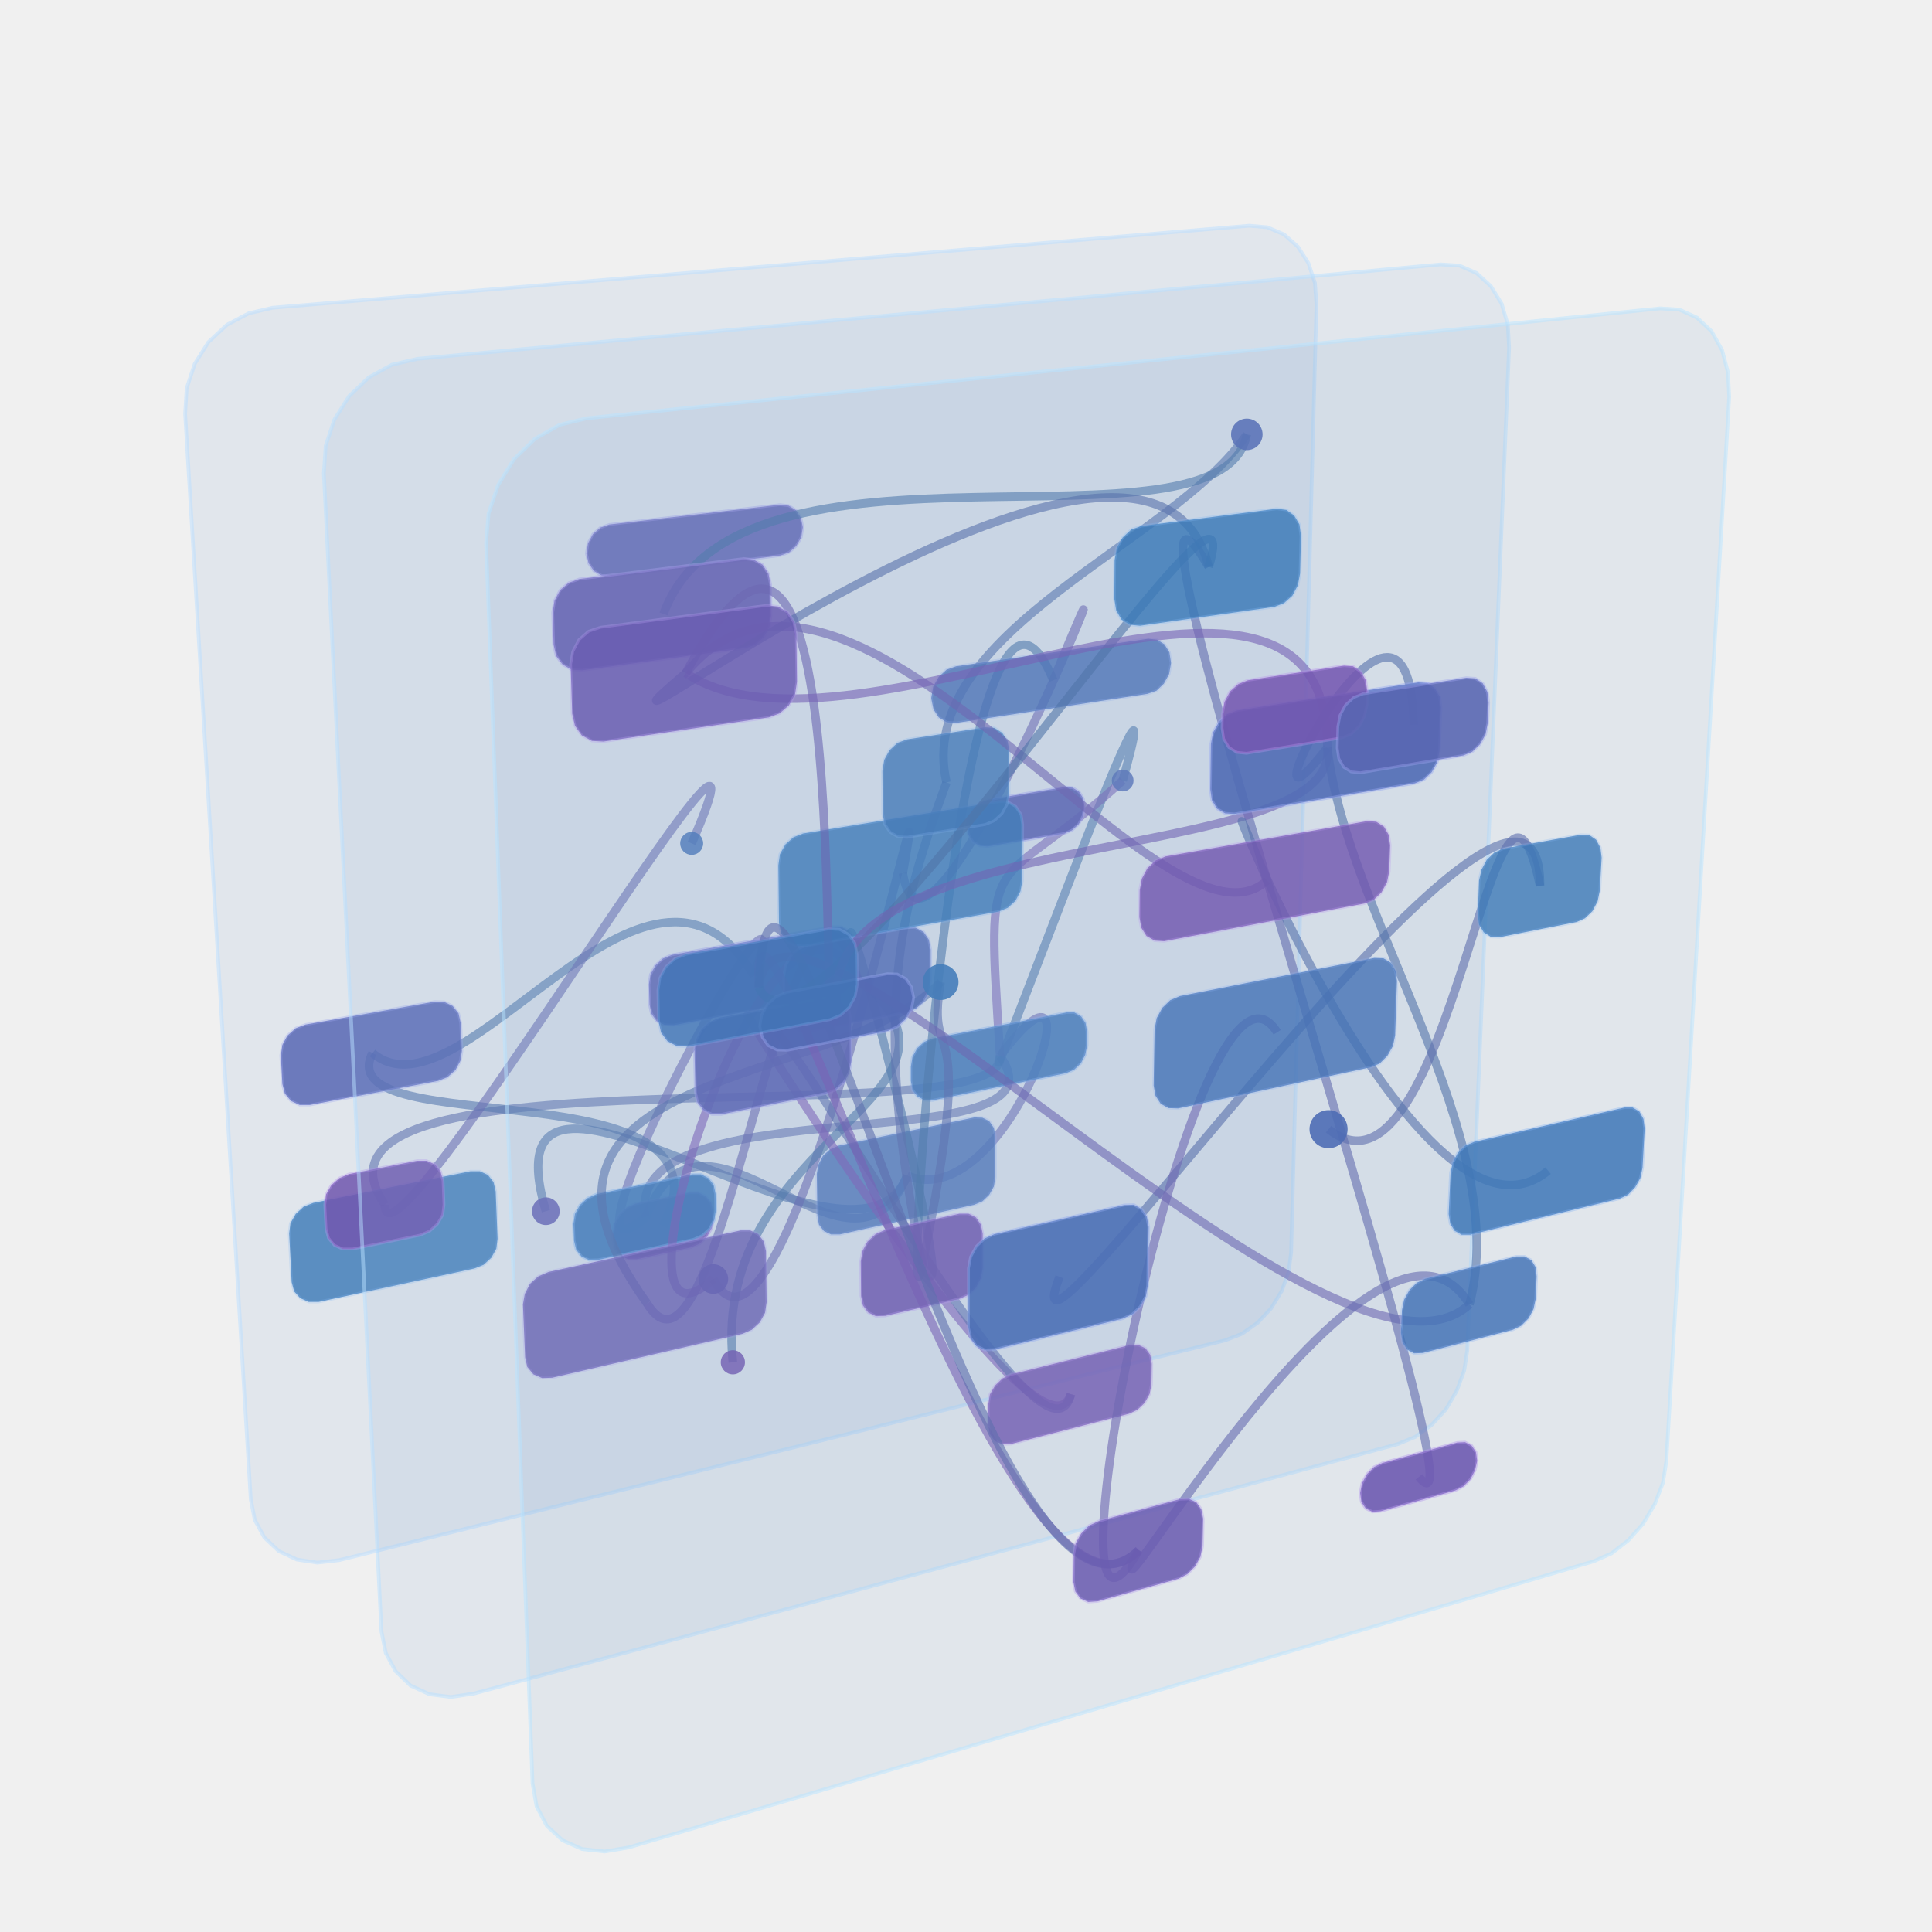
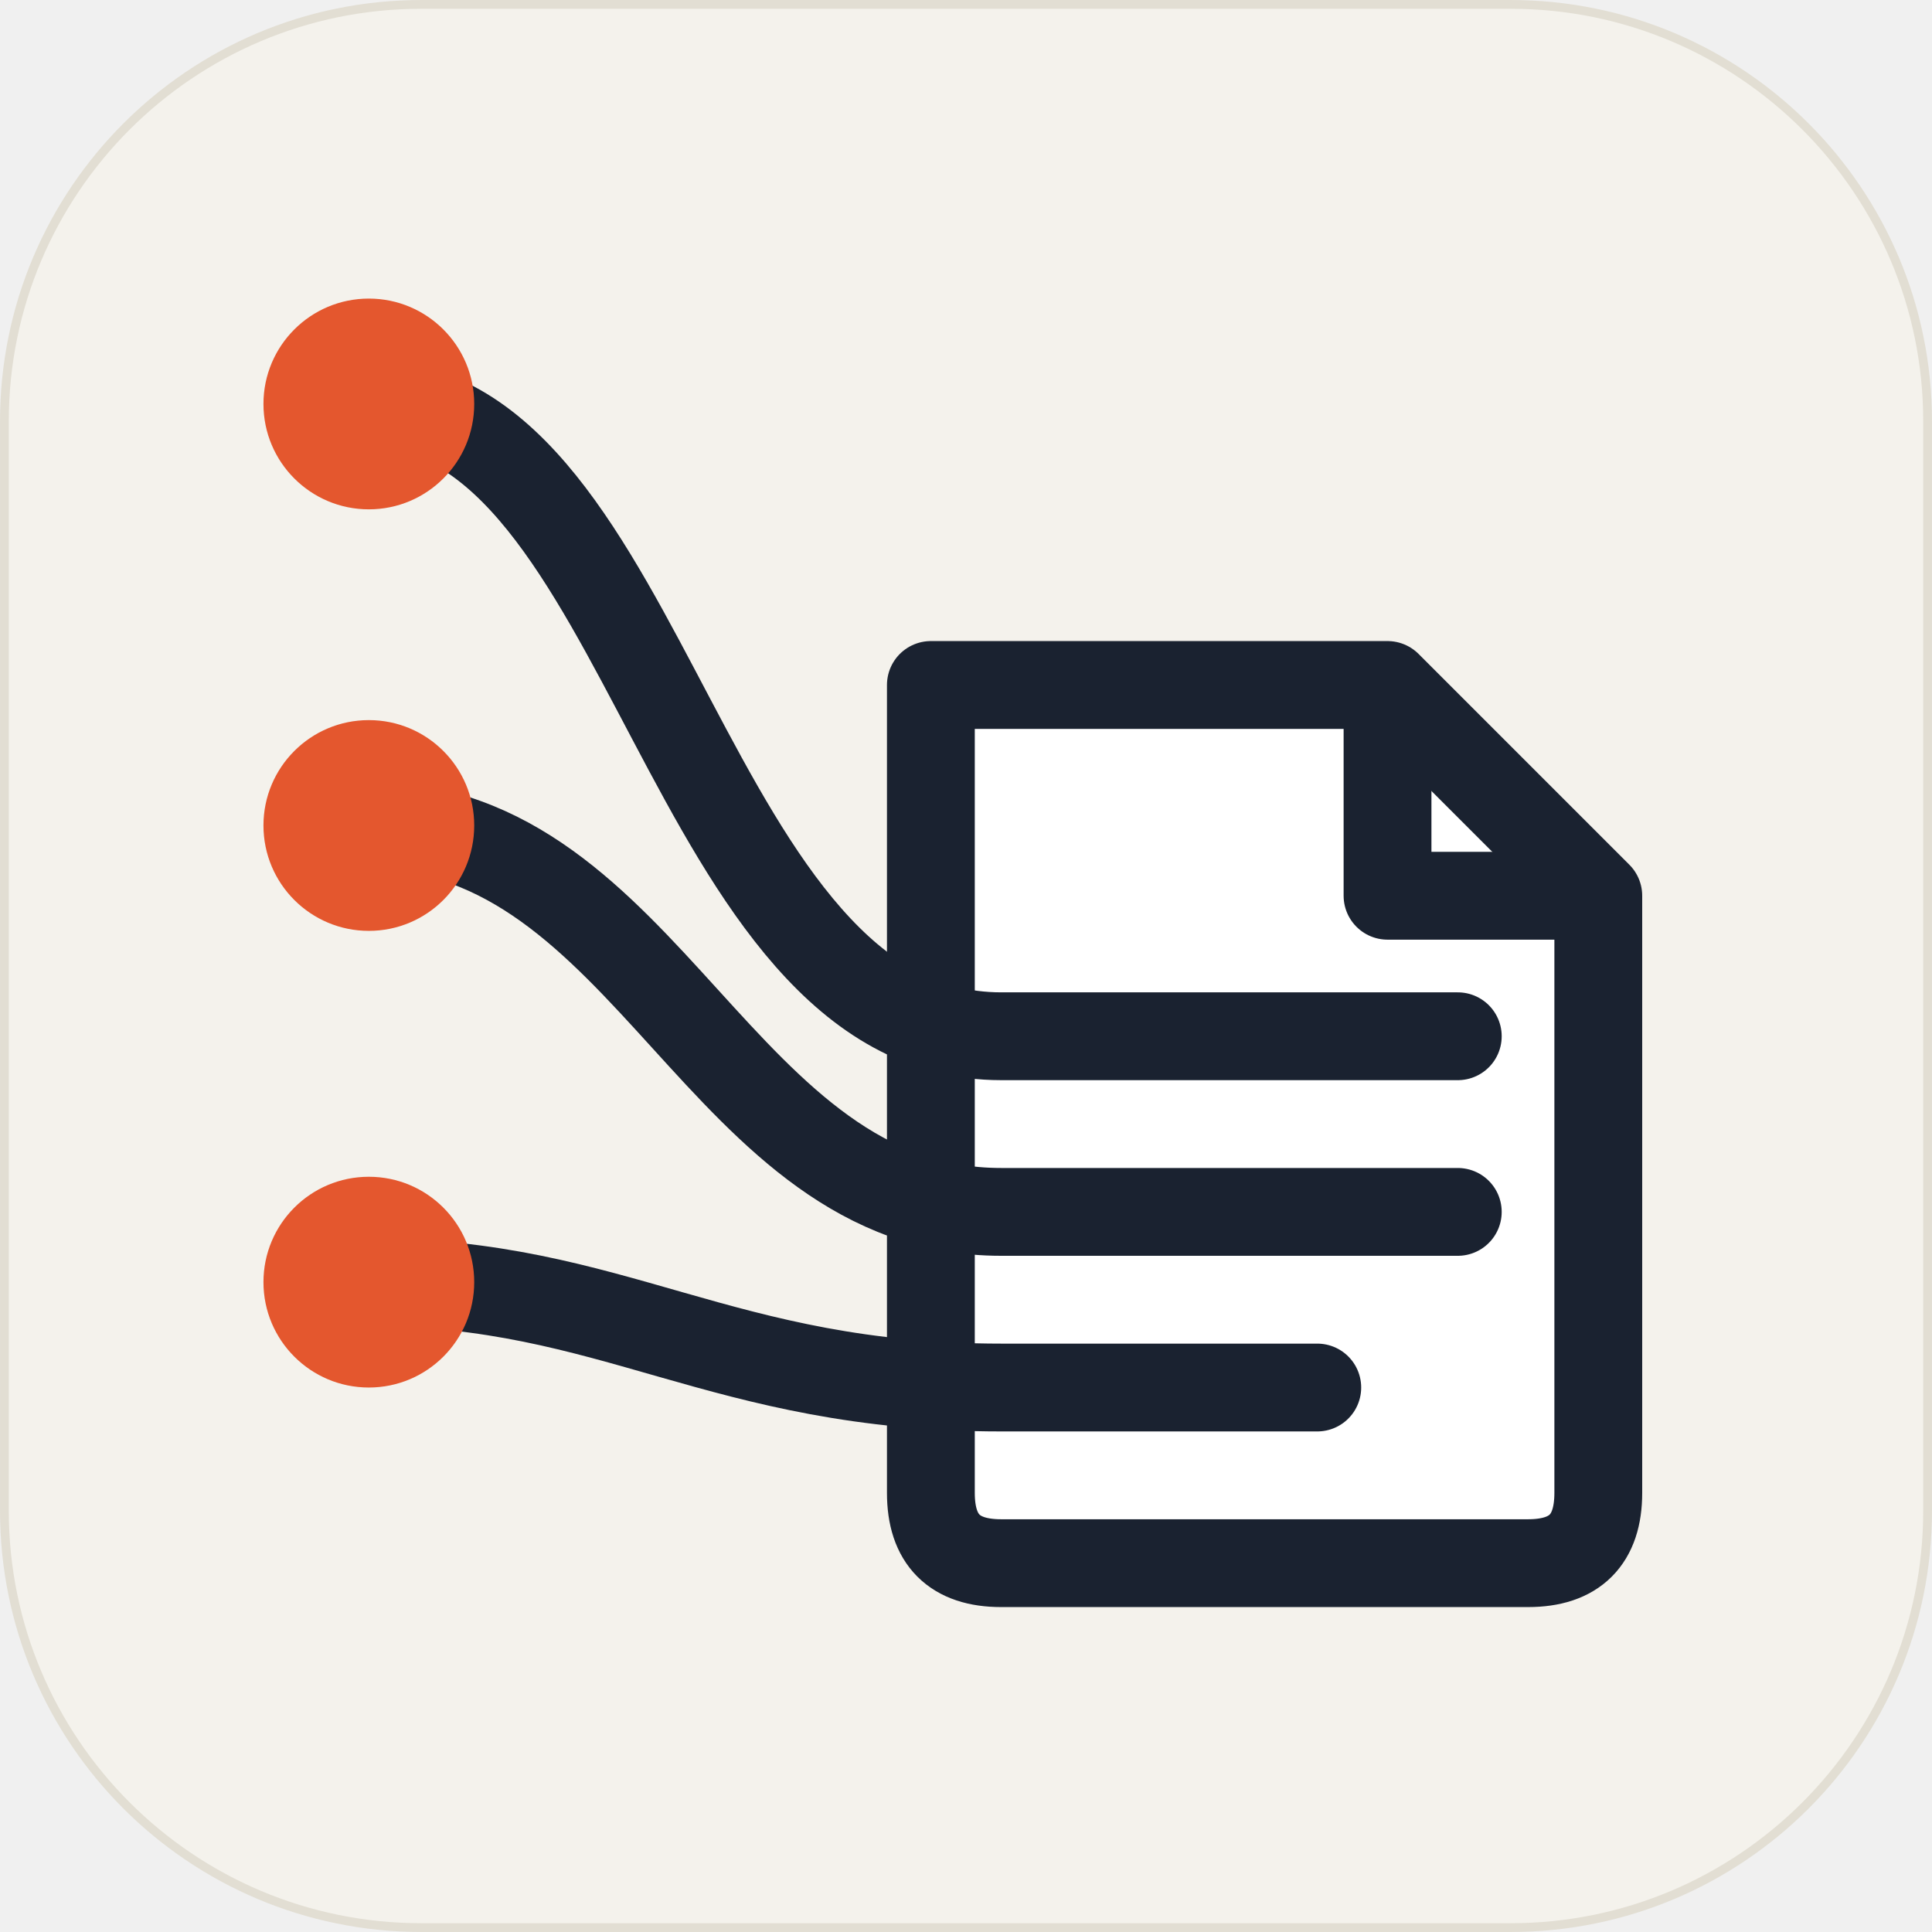
- <svg xmlns="http://www.w3.org/2000/svg" width="624" height="624" viewBox="0 0 624 624">
-   <path d="M59.8,133.7L60.3,125.4L62.9,117.5L67.3,110.5L73.3,104.9L80.3,101.2L88.0,99.4L403.5,72.9L409.3,73.4L414.7,75.7L419.2,79.7L422.6,85.0L424.7,91.4L425.2,98.4L417.0,404.6L416.2,410.8L414.0,416.9L410.6,422.5L406.2,427.2L401.1,430.8L395.7,432.9L109.5,503.9L102.5,504.7L95.9,503.7L90.1,501.0L85.4,496.6L82.3,490.9L81.0,484.3Z" fill="rgba(126,162,214,0.130)" stroke="rgba(186,222,274,0.500)" stroke-width="1.2" />
-   <path d="M176.3,391.2 C155.0,318.3 276.5,422.9 293.0,379.7" fill="none" stroke="rgba(83,115,170,0.600)" stroke-width="2.75" />
-   <path d="M124.3,389.1 C87.6,335.4 325.8,368.1 323.0,341.1" fill="none" stroke="rgba(95,110,174,0.600)" stroke-width="2.75" />
-   <path d="M243.5,315.1 C263.0,258.9 172.8,424.1 208.5,393.1" fill="none" stroke="rgba(110,103,178,0.600)" stroke-width="2.75" />
-   <path d="M208.5,393.1 C200.3,349.2 348.1,376.3 323.0,341.1" fill="none" stroke="rgba(99,108,175,0.600)" stroke-width="2.75" />
-   <path d="M214.2,395.9 C240.9,343.0 105.6,369.8 120.3,340.1" fill="none" stroke="rgba(82,116,170,0.600)" stroke-width="2.75" />
-   <path d="M243.5,315.1 C209.1,257.5 149.4,364.5 120.3,340.1" fill="none" stroke="rgba(79,117,169,0.600)" stroke-width="2.75" />
-   <path d="M208.5,393.1 C227.2,344.5 274.8,423.5 293.0,379.7" fill="none" stroke="rgba(89,113,172,0.600)" stroke-width="2.75" />
-   <path d="M362.6,252.1 C382.4,182.0 316.1,364.2 323.0,341.1" fill="none" stroke="rgba(78,117,169,0.600)" stroke-width="2.75" />
-   <path d="M323.0,341.1 C357.8,294.6 326.0,393.4 293.0,379.7" fill="none" stroke="rgba(108,104,178,0.600)" stroke-width="2.75" />
-   <path d="M323.0,341.1 C318.4,268.5 319.2,291.5 362.6,252.1" fill="none" stroke="rgba(124,97,182,0.600)" stroke-width="2.75" />
-   <path d="M223.4,272.4 C260.0,188.4 124.4,419.1 124.3,389.1" fill="none" stroke="rgba(106,105,177,0.600)" stroke-width="2.75" />
-   <path d="M90.7,340.9L91.2,337.5L92.8,334.5L95.5,332.1L98.7,330.9L140.4,323.5L143.5,323.6L146.2,324.9L148.1,327.3L148.8,330.4L149.2,339.4L148.7,342.6L147.1,345.6L144.5,347.9L141.5,349.1L100.0,356.9L96.8,356.9L94.0,355.6L92.0,353.2L91.2,350.1Z" fill="rgba(87,104,180,0.850)" stroke="rgba(157,164,240,0.335)" stroke-width="0.9" />
-   <path d="M189.4,178.8L189.9,175.5L191.5,172.5L193.9,170.4L196.8,169.4L251.9,163.0L254.7,163.3L257.1,164.8L258.7,167.3L259.3,170.3L259.3,170.3L258.8,173.5L257.2,176.3L254.9,178.4L252.1,179.4L197.3,186.2L194.3,185.9L191.8,184.4L190.1,181.9L189.4,178.8Z" fill="rgba(98,98,178,0.892)" stroke="rgba(168,158,238,0.412)" stroke-width="0.9" />
-   <path d="M209.6,317.9L210.1,314.7L211.7,311.8L214.1,309.6L217.0,308.4L269.0,299.3L271.8,299.4L274.2,300.7L275.8,303.0L276.4,305.9L276.4,312.3L275.9,315.4L274.4,318.2L272.0,320.4L269.3,321.5L217.6,331.1L214.6,331.0L212.1,329.8L210.4,327.4L209.8,324.5Z" fill="rgba(96,98,179,0.900)" stroke="rgba(166,158,239,0.426)" stroke-width="0.9" />
-   <path d="M294.2,344.5L294.7,341.4L296.2,338.6L298.5,336.5L301.2,335.4L344.5,327.0L347.0,327.0L349.2,328.3L350.6,330.4L351.1,333.2L351.1,337.7L350.5,340.7L349.1,343.4L346.9,345.5L344.3,346.6L301.2,355.4L298.5,355.3L296.3,354.1L294.7,352.0L294.2,349.1Z" fill="rgba(64,117,183,0.867)" stroke="rgba(134,177,243,0.365)" stroke-width="0.9" />
-   <circle cx="362.6" cy="252.1" r="3.515" fill="rgba(82,107,180,0.820)" />
-   <path d="M93.4,398.4L93.8,395.1L95.5,392.1L98.1,389.7L101.2,388.5L151.9,378.3L155.0,378.3L157.6,379.5L159.4,381.8L160.1,384.8L160.7,400.1L160.3,403.3L158.7,406.2L156.2,408.5L153.2,409.7L102.9,420.5L99.7,420.5L97.0,419.3L95.0,417.1L94.2,414.1Z" fill="rgba(58,121,183,0.798)" stroke="rgba(128,181,243,0.241)" stroke-width="0.9" />
-   <circle cx="223.4" cy="272.4" r="3.71" fill="rgba(70,114,182,0.819)" />
-   <path d="M104.9,389.1L105.3,385.8L107.0,382.8L109.6,380.5L112.7,379.2L134.7,374.9L137.8,374.9L140.5,376.1L142.3,378.4L143.1,381.4L143.4,389.1L143.0,392.4L141.3,395.3L138.8,397.6L135.8,398.9L113.9,403.4L110.7,403.4L108.0,402.2L106.1,399.9L105.3,396.9Z" fill="rgba(113,88,176,0.865)" stroke="rgba(183,148,236,0.363)" stroke-width="0.9" />
-   <path d="M197.9,398.3L198.4,395.2L200.0,392.3L202.4,390.0L205.2,388.8L222.7,385.2L225.6,385.2L228.0,386.4L229.7,388.5L230.3,391.4L230.4,393.5L229.9,396.6L228.3,399.5L226.0,401.7L223.1,402.9L205.7,406.7L202.8,406.7L200.3,405.5L198.6,403.4L198.0,400.5Z" fill="rgba(118,85,176,0.899)" stroke="rgba(188,145,236,0.425)" stroke-width="0.9" />
-   <path d="M185.2,395.3L185.7,392.1L187.3,389.2L189.7,387.0L192.6,385.7L223.5,379.3L226.4,379.3L228.8,380.5L230.5,382.7L231.1,385.6L231.2,391.0L230.7,394.0L229.2,396.9L226.8,399.1L224.0,400.3L193.3,406.9L190.3,407.0L187.8,405.8L186.1,403.6L185.4,400.7Z" fill="rgba(61,119,183,0.893)" stroke="rgba(131,179,243,0.413)" stroke-width="0.9" />
-   <circle cx="176.3" cy="391.2" r="4.465" fill="rgba(102,95,178,0.851)" />
-   <path d="M263.8,379.2L264.3,376.2L265.8,373.3L268.1,371.2L270.9,370.0L314.7,360.9L317.3,361.0L319.5,362.1L321.0,364.3L321.5,367.0L321.5,380.2L321.0,383.2L319.5,385.9L317.3,388.0L314.7,389.1L271.2,398.7L268.4,398.7L266.1,397.6L264.5,395.5L264.0,392.7Z" fill="rgba(73,112,182,0.809)" stroke="rgba(143,172,242,0.260)" stroke-width="0.9" />
-   <path d="M104.6,152.9L105.2,144.0L108.0,135.5L112.8,127.9L119.1,121.9L126.6,117.8L134.8,115.9L465.3,85.4L471.4,85.8L476.9,88.2L481.5,92.4L485.0,98.1L487.0,104.9L487.4,112.3L473.9,436.2L472.9,442.7L470.5,449.2L467.0,455.2L462.4,460.2L457.1,464.1L451.5,466.4L153.0,547.0L145.6,548.1L138.7,547.2L132.6,544.4L127.8,539.8L124.6,533.9L123.2,526.9Z" fill="rgba(125,165,209,0.130)" stroke="rgba(185,225,269,0.500)" stroke-width="1.2" />
-   <path d="M305.7,252.7 C294.8,204.2 379.1,175.5 402.7,140.3" fill="none" stroke="rgba(85,114,171,0.600)" stroke-width="2.75" />
-   <path d="M277.1,316.2 C263.3,246.9 314.2,440.8 297.9,408.5" fill="none" stroke="rgba(78,117,169,0.600)" stroke-width="2.75" />
-   <path d="M277.1,316.2 C255.8,246.1 233.5,461.3 209.0,421.0" fill="none" stroke="rgba(105,106,177,0.600)" stroke-width="2.75" />
-   <path d="M340.2,219.7 C310.0,146.5 290.1,449.4 297.9,408.5" fill="none" stroke="rgba(75,119,168,0.600)" stroke-width="2.75" />
-   <path d="M291.6,282.0 C304.4,209.8 254.9,459.4 230.4,413.1" fill="none" stroke="rgba(105,106,177,0.600)" stroke-width="2.75" />
-   <path d="M236.7,440.0 C229.2,366.5 324.6,353.8 277.1,316.2" fill="none" stroke="rgba(78,118,169,0.600)" stroke-width="2.75" />
-   <path d="M340.2,219.7 C376.8,130.9 299.5,332.2 291.6,282.0" fill="none" stroke="rgba(111,103,178,0.600)" stroke-width="2.75" />
-   <path d="M249.9,341.1 C207.7,274.2 334.7,484.1 345.9,450.3" fill="none" stroke="rgba(127,96,183,0.600)" stroke-width="2.75" />
-   <path d="M214.3,198.3 C238.2,132.4 394.5,183.0 402.7,140.3" fill="none" stroke="rgba(77,118,168,0.600)" stroke-width="2.75" />
-   <path d="M277.1,316.2 C249.2,263.8 190.4,448.8 230.4,413.1" fill="none" stroke="rgba(126,96,183,0.600)" stroke-width="2.75" />
-   <path d="M297.9,408.5 C281.1,326.5 290.7,293.8 305.7,252.7" fill="none" stroke="rgba(93,111,173,0.600)" stroke-width="2.75" />
-   <path d="M297.9,408.5 C316.1,319.6 298.7,347.9 303.8,317.2" fill="none" stroke="rgba(92,111,173,0.600)" stroke-width="2.75" />
-   <path d="M209.0,421.0 C153.3,343.9 271.4,351.7 303.8,317.2" fill="none" stroke="rgba(87,113,172,0.600)" stroke-width="2.75" />
-   <path d="M249.9,341.1 C233.7,288.0 336.3,487.6 345.9,450.3" fill="none" stroke="rgba(92,111,173,0.600)" stroke-width="2.75" />
-   <path d="M253.1,315.4L253.7,311.9L255.4,308.7L258.0,306.3L261.1,305.1L292.7,299.5L295.7,299.6L298.3,301.0L300.0,303.5L300.6,306.7L300.6,317.0L300.0,320.4L298.3,323.5L295.8,325.8L292.8,327.0L261.5,333.0L258.4,332.9L255.8,331.5L254.0,329.0L253.3,325.8Z" fill="rgba(82,107,180,0.850)" stroke="rgba(152,167,240,0.335)" stroke-width="0.9" />
-   <path d="M224.3,339.1L224.9,335.6L226.6,332.4L229.3,330.0L232.4,328.7L266.7,322.3L269.8,322.4L272.4,323.8L274.2,326.3L274.8,329.5L274.9,343.0L274.3,346.4L272.7,349.5L270.1,351.9L267.1,353.1L233.0,359.9L229.9,359.9L227.2,358.5L225.3,356.1L224.6,352.8Z" fill="rgba(93,100,179,0.892)" stroke="rgba(163,160,239,0.412)" stroke-width="0.9" />
-   <path d="M312.3,266.9L312.8,264.0L314.3,261.3L316.5,259.3L319.0,258.3L343.9,254.2L346.4,254.4L348.5,255.7L349.9,257.9L350.3,260.6L350.3,260.6L349.8,263.6L348.4,266.2L346.2,268.2L343.7,269.2L319.0,273.4L316.5,273.2L314.3,272.0L312.8,269.7L312.3,266.9Z" fill="rgba(93,100,179,0.900)" stroke="rgba(163,160,239,0.426)" stroke-width="0.9" />
-   <circle cx="402.7" cy="140.3" r="5.09" fill="rgba(83,106,180,0.867)" />
-   <path d="M251.4,279.5L251.9,275.9L253.7,272.7L256.3,270.4L259.4,269.2L322.6,258.9L325.6,259.0L328.1,260.5L329.8,263.1L330.3,266.3L330.2,284.4L329.6,287.8L328.0,290.9L325.5,293.2L322.6,294.4L259.9,305.6L256.8,305.4L254.1,304.0L252.3,301.4L251.6,298.2Z" fill="rgba(59,120,183,0.820)" stroke="rgba(129,180,243,0.281)" stroke-width="0.9" />
-   <path d="M285.0,249.0L285.6,245.4L287.3,242.3L289.9,239.9L293.0,238.8L318.2,234.9L321.2,235.1L323.7,236.7L325.4,239.3L326.0,242.6L325.9,256.3L325.3,259.7L323.6,262.8L321.1,265.1L318.2,266.3L293.1,270.4L290.1,270.3L287.5,268.8L285.7,266.2L285.1,262.9Z" fill="rgba(63,118,183,0.798)" stroke="rgba(133,178,243,0.241)" stroke-width="0.9" />
-   <circle cx="236.7" cy="440.0" r="3.905" fill="rgba(115,87,176,0.819)" />
-   <path d="M278.0,407.4L278.6,404.0L280.2,401.0L282.8,398.6L285.7,397.3L309.9,392.0L312.8,392.0L315.2,393.2L316.8,395.5L317.4,398.5L317.4,409.6L316.8,412.8L315.2,415.9L312.8,418.2L309.9,419.5L285.9,425.0L282.9,425.1L280.4,423.9L278.7,421.6L278.1,418.6Z" fill="rgba(112,89,176,0.865)" stroke="rgba(182,149,236,0.363)" stroke-width="0.9" />
-   <path d="M178.5,197.8L179.1,194.0L180.9,190.6L183.7,188.2L187.1,187.0L240.3,180.4L243.5,180.8L246.3,182.4L248.2,185.3L248.9,188.8L249.0,198.9L248.5,202.5L246.7,205.8L244.0,208.2L240.8,209.3L188.0,216.5L184.6,216.3L181.7,214.6L179.6,211.8L178.8,208.2Z" fill="rgba(103,95,178,0.899)" stroke="rgba(173,155,238,0.425)" stroke-width="0.9" />
-   <circle cx="303.8" cy="317.2" r="5.78" fill="rgba(61,120,183,0.893)" />
-   <circle cx="230.4" cy="413.1" r="4.78" fill="rgba(96,99,179,0.851)" />
-   <path d="M300.8,225.3L301.4,221.8L303.2,218.6L305.7,216.3L308.8,215.2L370.9,206.3L373.7,206.6L376.1,208.1L377.7,210.7L378.2,214.0L378.2,214.3L377.6,217.7L375.9,220.8L373.5,223.1L370.6,224.1L308.8,233.5L305.8,233.3L303.2,231.7L301.5,229.1L300.8,225.7Z" fill="rgba(74,112,181,0.809)" stroke="rgba(144,172,241,0.260)" stroke-width="0.9" />
-   <path d="M168.9,421.3L169.5,417.9L171.2,414.6L173.9,412.2L177.2,410.8L239.2,397.4L242.3,397.4L244.9,398.6L246.7,401.0L247.4,404.1L247.6,420.6L247.1,424.0L245.4,427.1L242.8,429.5L239.8,430.8L178.3,445.0L175.1,445.1L172.3,443.9L170.3,441.5L169.6,438.4Z" fill="rgba(104,94,177,0.801)" stroke="rgba(174,154,237,0.245)" stroke-width="0.9" />
-   <path d="M319.2,453.6L319.7,450.4L321.4,447.5L323.8,445.2L326.6,443.9L365.0,434.4L367.7,434.4L370.0,435.5L371.5,437.6L372.0,440.5L371.9,447.1L371.3,450.2L369.7,453.1L367.4,455.3L364.7,456.6L326.5,466.4L323.7,466.5L321.3,465.4L319.7,463.2L319.2,460.3Z" fill="rgba(115,87,176,0.833)" stroke="rgba(185,147,236,0.303)" stroke-width="0.9" />
-   <path d="M157.0,175.4L157.8,165.8L160.9,156.6L166.0,148.3L172.8,141.7L180.8,137.2L189.5,135.1L536.2,99.6L542.4,100.0L548.1,102.6L552.8,107.0L556.2,113.1L558.1,120.3L558.5,128.2L538.2,471.9L537.1,478.9L534.5,485.7L530.7,492.1L525.9,497.5L520.5,501.7L514.6,504.3L203.0,596.7L195.3,598.0L188.0,597.2L181.7,594.4L176.6,589.7L173.3,583.4L172.0,576.0Z" fill="rgba(125,168,204,0.130)" stroke="rgba(185,228,264,0.500)" stroke-width="1.2" />
-   <path d="M497.4,286.1 C497.8,210.0 321.1,466.4 342.2,412.4" fill="none" stroke="rgba(89,112,172,0.600)" stroke-width="2.75" />
-   <path d="M245.1,318.9 C250.8,263.4 430.8,461.7 474.6,421.3" fill="none" stroke="rgba(109,104,178,0.600)" stroke-width="2.75" />
-   <path d="M221.5,217.4 C274.1,153.4 376.0,314.8 409.2,284.4" fill="none" stroke="rgba(111,103,179,0.600)" stroke-width="2.75" />
-   <path d="M245.1,318.9 C241.1,251.1 325.2,544.2 367.8,500.7" fill="none" stroke="rgba(120,99,181,0.600)" stroke-width="2.75" />
-   <path d="M390.4,183.1 C347.6,110.0 485.1,510.7 458.3,477.0" fill="none" stroke="rgba(99,108,175,0.600)" stroke-width="2.75" />
-   <path d="M245.1,318.9 C248.8,217.9 319.2,547.1 367.8,500.7" fill="none" stroke="rgba(93,111,173,0.600)" stroke-width="2.75" />
-   <path d="M474.6,421.3 C488.7,367.7 435.1,296.6 428.7,241.5" fill="none" stroke="rgba(82,116,170,0.600)" stroke-width="2.75" />
-   <path d="M221.5,217.4 C279.4,109.3 262.5,360.0 270.5,326.8" fill="none" stroke="rgba(108,104,178,0.600)" stroke-width="2.75" />
-   <path d="M390.4,183.1 C407.4,126.5 261.4,356.6 245.1,318.9" fill="none" stroke="rgba(80,117,169,0.600)" stroke-width="2.75" />
-   <path d="M390.4,183.1 C370.9,103.5 165.8,264.9 221.5,217.4" fill="none" stroke="rgba(89,113,172,0.600)" stroke-width="2.75" />
-   <path d="M456.6,234.1 C455.2,165.6 395.7,284.3 428.7,241.5" fill="none" stroke="rgba(85,114,171,0.600)" stroke-width="2.75" />
-   <path d="M270.5,326.8 C260.3,264.0 433.1,281.4 428.7,241.5" fill="none" stroke="rgba(114,101,180,0.600)" stroke-width="2.75" />
-   <path d="M474.6,421.3 C444.4,371.5 349.5,540.7 367.8,500.7" fill="none" stroke="rgba(102,107,176,0.600)" stroke-width="2.75" />
-   <path d="M428.7,241.5 C428.9,154.3 275.7,253.5 221.5,217.4" fill="none" stroke="rgba(119,99,181,0.600)" stroke-width="2.75" />
-   <path d="M497.4,286.1 C483.1,218.3 468.4,396.0 429.1,364.7" fill="none" stroke="rgba(93,111,173,0.600)" stroke-width="2.75" />
-   <path d="M412.5,333.4 C386.4,291.7 332.8,561.2 367.8,500.7" fill="none" stroke="rgba(110,103,178,0.600)" stroke-width="2.75" />
-   <path d="M409.2,284.4 C375.7,201.6 453.9,416.5 500.0,378.1" fill="none" stroke="rgba(85,114,171,0.600)" stroke-width="2.75" />
-   <path d="M184.3,214.5L185.0,210.4L187.0,206.6L190.1,203.9L193.9,202.6L247.7,195.5L251.3,195.9L254.4,197.7L256.4,200.8L257.2,204.7L257.4,220.2L256.8,224.2L254.8,227.8L251.8,230.4L248.3,231.7L194.9,239.5L191.2,239.3L187.9,237.5L185.7,234.4L184.8,230.5Z" fill="rgba(106,93,177,0.850)" stroke="rgba(176,153,237,0.335)" stroke-width="0.9" />
-   <path d="M245.4,331.5L246.0,327.8L247.9,324.4L250.7,321.9L254.0,320.5L286.6,314.5L289.8,314.6L292.6,316.1L294.4,318.8L295.1,322.2L295.1,322.2L294.4,325.8L292.6,329.1L289.9,331.6L286.7,333.0L254.3,339.2L250.9,339.1L248.1,337.7L246.2,335.0L245.4,331.5Z" fill="rgba(83,107,180,0.892)" stroke="rgba(153,167,240,0.412)" stroke-width="0.9" />
-   <path d="M391.1,240.3L391.8,236.6L393.7,233.2L396.3,230.7L399.5,229.5L458.1,220.4L461.0,220.6L463.4,222.3L465.0,225.0L465.4,228.5L464.9,242.6L464.2,246.2L462.4,249.4L459.9,251.8L457.0,253.0L398.7,262.9L395.7,262.7L393.1,261.2L391.4,258.4L390.9,254.9Z" fill="rgba(80,108,181,0.900)" stroke="rgba(150,168,241,0.426)" stroke-width="0.9" />
-   <path d="M394.8,230.5L395.5,226.7L397.3,223.3L400.0,220.9L403.1,219.7L434.1,215.0L437.0,215.2L439.5,216.9L441.1,219.7L441.6,223.2L441.5,227.7L440.7,231.4L439.0,234.6L436.4,237.1L433.4,238.3L402.6,243.3L399.5,243.0L396.9,241.4L395.2,238.6L394.7,235.1Z" fill="rgba(115,87,176,0.867)" stroke="rgba(185,147,236,0.365)" stroke-width="0.9" />
-   <path d="M360.0,180.9L360.7,177.0L362.6,173.6L365.4,171.0L368.6,169.9L412.4,164.3L415.5,164.7L418.0,166.5L419.7,169.4L420.2,173.1L419.9,185.2L419.2,189.0L417.4,192.4L414.7,194.8L411.6,196.0L368.2,202.1L365.0,201.8L362.2,200.1L360.5,197.1L359.9,193.4Z" fill="rgba(58,121,183,0.820)" stroke="rgba(128,181,243,0.281)" stroke-width="0.9" />
-   <path d="M477.7,284.4L478.5,280.9L480.2,277.7L482.7,275.3L485.5,274.1L510.5,269.6L513.3,269.7L515.5,271.2L516.9,273.8L517.3,277.0L516.7,287.7L516.0,291.1L514.3,294.3L511.9,296.6L509.2,297.8L484.3,302.7L481.5,302.6L479.2,301.1L477.7,298.6L477.3,295.3Z" fill="rgba(59,121,183,0.798)" stroke="rgba(129,181,243,0.241)" stroke-width="0.9" />
-   <path d="M368.1,287.5L368.8,283.8L370.6,280.4L373.3,277.9L376.5,276.6L441.6,265.2L444.5,265.4L447.0,267.0L448.5,269.6L449.0,273.0L448.7,281.4L448.0,284.9L446.2,288.2L443.7,290.6L440.8,291.8L376.0,304.0L372.9,303.8L370.3,302.3L368.6,299.6L368.0,296.2Z" fill="rgba(114,88,176,0.819)" stroke="rgba(184,148,236,0.279)" stroke-width="0.9" />
-   <path d="M346.8,501.9L347.4,498.5L349.2,495.3L351.8,492.7L354.8,491.3L381.0,484.2L384.0,484.1L386.4,485.2L388.0,487.5L388.6,490.5L388.4,499.4L387.7,502.8L386.0,505.9L383.5,508.4L380.6,509.9L354.5,517.2L351.5,517.4L349.0,516.3L347.3,514.0L346.7,511.0Z" fill="rgba(106,92,177,0.865)" stroke="rgba(176,152,237,0.363)" stroke-width="0.9" />
-   <circle cx="429.1" cy="364.7" r="6.15" fill="rgba(78,109,181,0.899)" />
-   <path d="M312.8,409.6L313.5,405.9L315.3,402.6L318.0,400.0L321.2,398.6L363.1,389.2L366.2,389.1L368.7,390.5L370.4,393.0L371.0,396.3L370.7,415.2L370.1,418.7L368.3,422.0L365.7,424.5L362.6,425.9L321.1,435.9L318.0,436.0L315.3,434.7L313.5,432.2L312.8,428.9Z" fill="rgba(75,111,181,0.893)" stroke="rgba(145,171,241,0.413)" stroke-width="0.9" />
-   <path d="M468.5,378.9L469.2,375.6L470.8,372.4L473.3,370.0L476.1,368.8L524.7,357.7L527.3,357.7L529.5,359.0L530.8,361.4L531.2,364.5L530.5,377.2L529.8,380.5L528.1,383.5L525.8,385.9L523.2,387.1L474.8,398.8L472.1,398.8L469.8,397.5L468.4,395.2L467.9,392.1Z" fill="rgba(61,119,183,0.851)" stroke="rgba(131,179,243,0.338)" stroke-width="0.9" />
-   <path d="M212.5,319.9L213.1,315.9L215.0,312.3L218.0,309.6L221.6,308.2L267.7,300.0L271.2,300.2L274.1,301.8L276.1,304.6L276.8,308.2L276.9,317.9L276.2,321.8L274.3,325.3L271.5,327.9L268.1,329.3L222.3,338.0L218.7,337.9L215.6,336.3L213.5,333.5L212.7,329.8Z" fill="rgba(65,117,183,0.809)" stroke="rgba(135,177,243,0.260)" stroke-width="0.9" />
-   <path d="M372.9,332.5L373.6,328.8L375.4,325.5L378.0,323.0L381.1,321.7L443.9,309.4L446.8,309.5L449.2,310.9L450.7,313.5L451.2,316.8L450.6,334.4L449.9,337.8L448.1,341.0L445.6,343.5L442.7,344.7L380.5,358.0L377.4,357.9L374.9,356.5L373.2,353.9L372.6,350.6Z" fill="rgba(69,115,182,0.801)" stroke="rgba(139,175,242,0.245)" stroke-width="0.9" />
-   <path d="M452.8,423.2L453.5,419.8L455.2,416.7L457.6,414.3L460.4,413.0L489.7,405.8L492.4,405.8L494.6,407.0L496.0,409.3L496.3,412.3L496.0,419.5L495.3,422.8L493.7,425.8L491.3,428.2L488.6,429.5L459.5,437.0L456.7,437.1L454.5,435.9L453.0,433.6L452.5,430.5Z" fill="rgba(68,115,182,0.833)" stroke="rgba(138,175,242,0.303)" stroke-width="0.9" />
-   <path d="M432.1,234.7L432.8,231.0L434.6,227.7L437.2,225.3L440.2,224.1L473.6,218.9L476.5,219.1L478.9,220.7L480.4,223.5L480.8,226.9L480.5,233.6L479.8,237.2L478.0,240.4L475.5,242.8L472.6,244.0L439.4,249.6L436.4,249.3L434.0,247.8L432.4,245.0L431.9,241.6Z" fill="rgba(89,102,179,0.879)" stroke="rgba(159,162,239,0.388)" stroke-width="0.9" />
-   <path d="M439.3,482.2L439.9,479.1L441.5,476.1L443.8,473.8L446.5,472.5L470.7,465.9L473.2,465.8L475.3,466.9L476.7,469.0L477.1,471.8L477.1,471.8L476.4,474.9L474.9,477.8L472.6,480.1L470.0,481.4L445.9,488.1L443.3,488.3L441.1,487.2L439.7,485.1L439.3,482.2Z" fill="rgba(110,90,177,0.902)" stroke="rgba(180,150,237,0.430)" stroke-width="0.9" />
+ <svg xmlns="http://www.w3.org/2000/svg" width="1024" height="1024" viewBox="0 0 1024 1024">
+   <rect x="2.33" y="2.33" width="1019.34" height="1019.34" rx="221" ry="221" fill="#F4F2EC" stroke="#E2DED3" stroke-width="4.65" />
+   <svg x="102.4" y="102.4" width="819.2" height="819.2" viewBox="4 12 88 88">
+     <path d="M46 40 H72 L84 52 V86 Q84 90 80 90 H50 Q46 90 46 86 Z" fill="#FFFFFF" stroke="#1A2230" stroke-width="5" stroke-linejoin="round" />
+     <path d="M72 40 V52 H84" fill="none" stroke="#1A2230" stroke-width="5" stroke-linejoin="round" />
+     <path d="M14 24 C30 24 32 60 50 60 H76" fill="none" stroke="#1A2230" stroke-width="5" stroke-linecap="round" />
+     <path d="M14 48 C30 48 34 70 50 70 H76" fill="none" stroke="#1A2230" stroke-width="5" stroke-linecap="round" />
+     <path d="M14 74 C28 74 34 80 50 80 H68" fill="none" stroke="#1A2230" stroke-width="5" stroke-linecap="round" />
+     <circle cx="14" cy="24" r="6" fill="#E4572E" />
+     <circle cx="14" cy="48" r="6" fill="#E4572E" />
+     <circle cx="14" cy="74" r="6" fill="#E4572E" />
+   </svg>
</svg>
